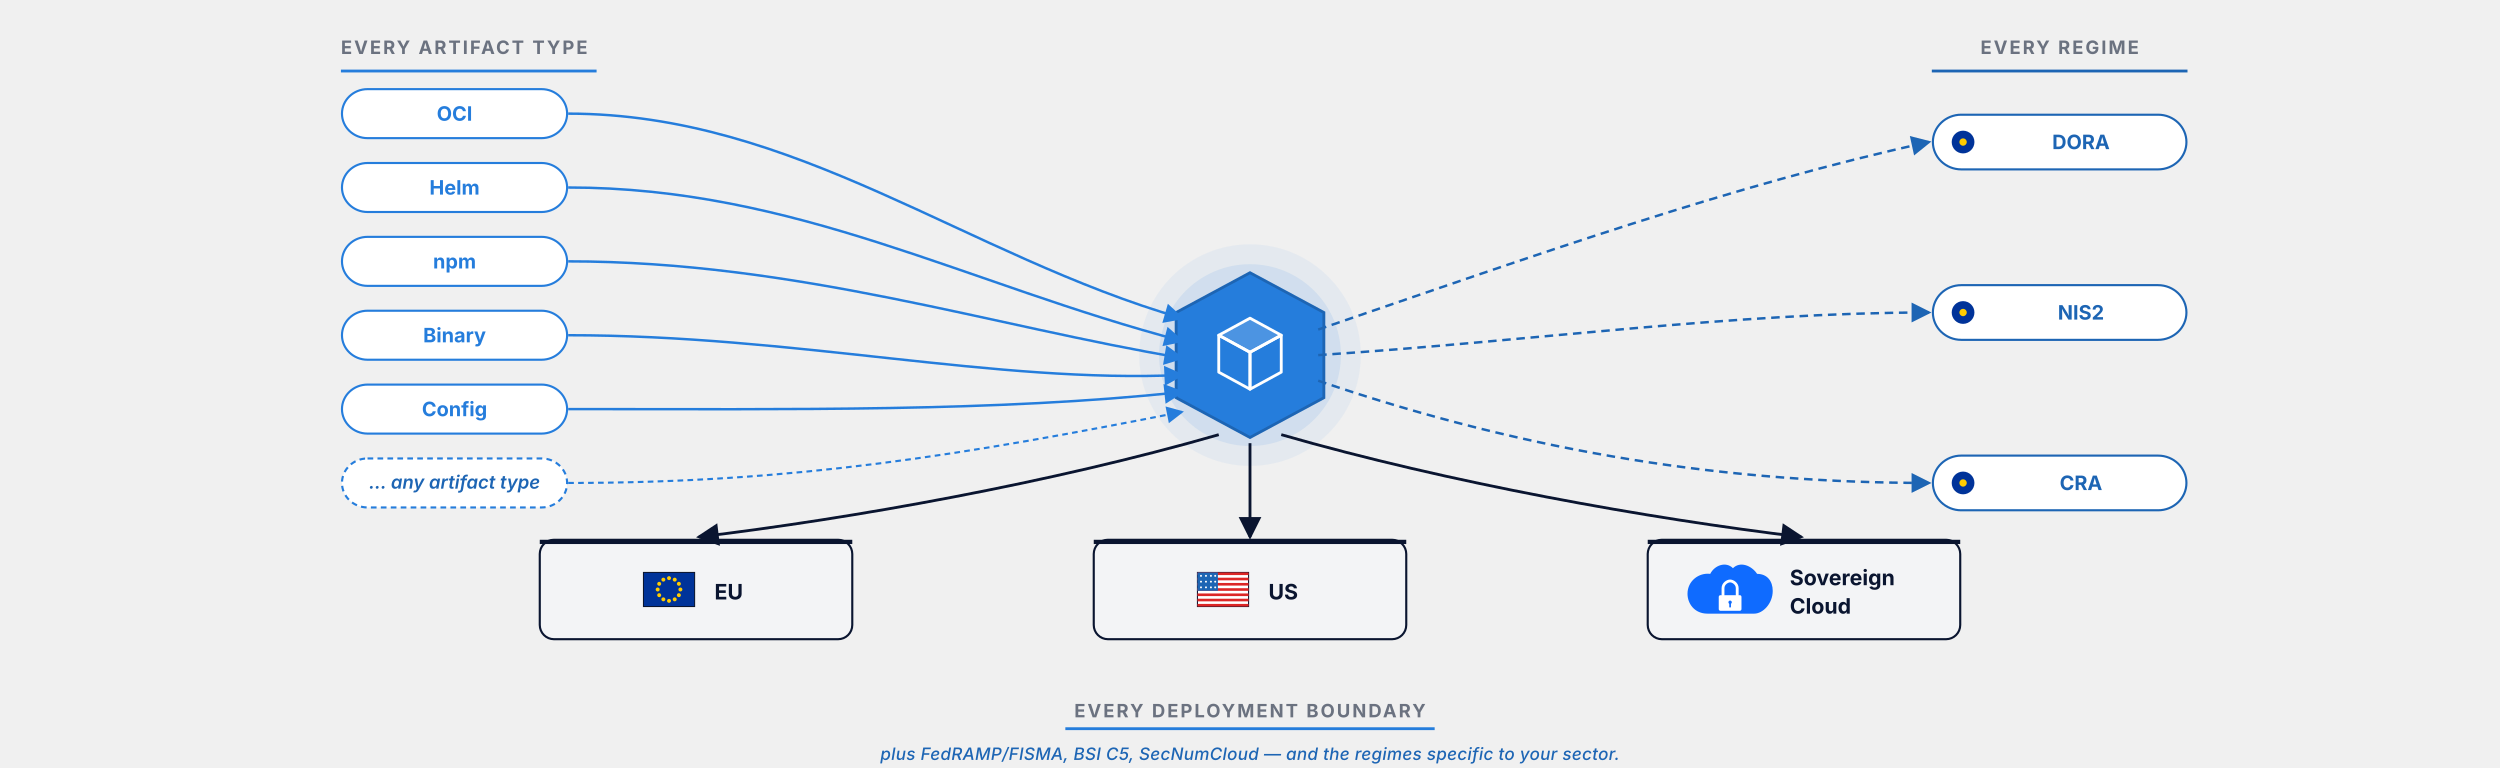
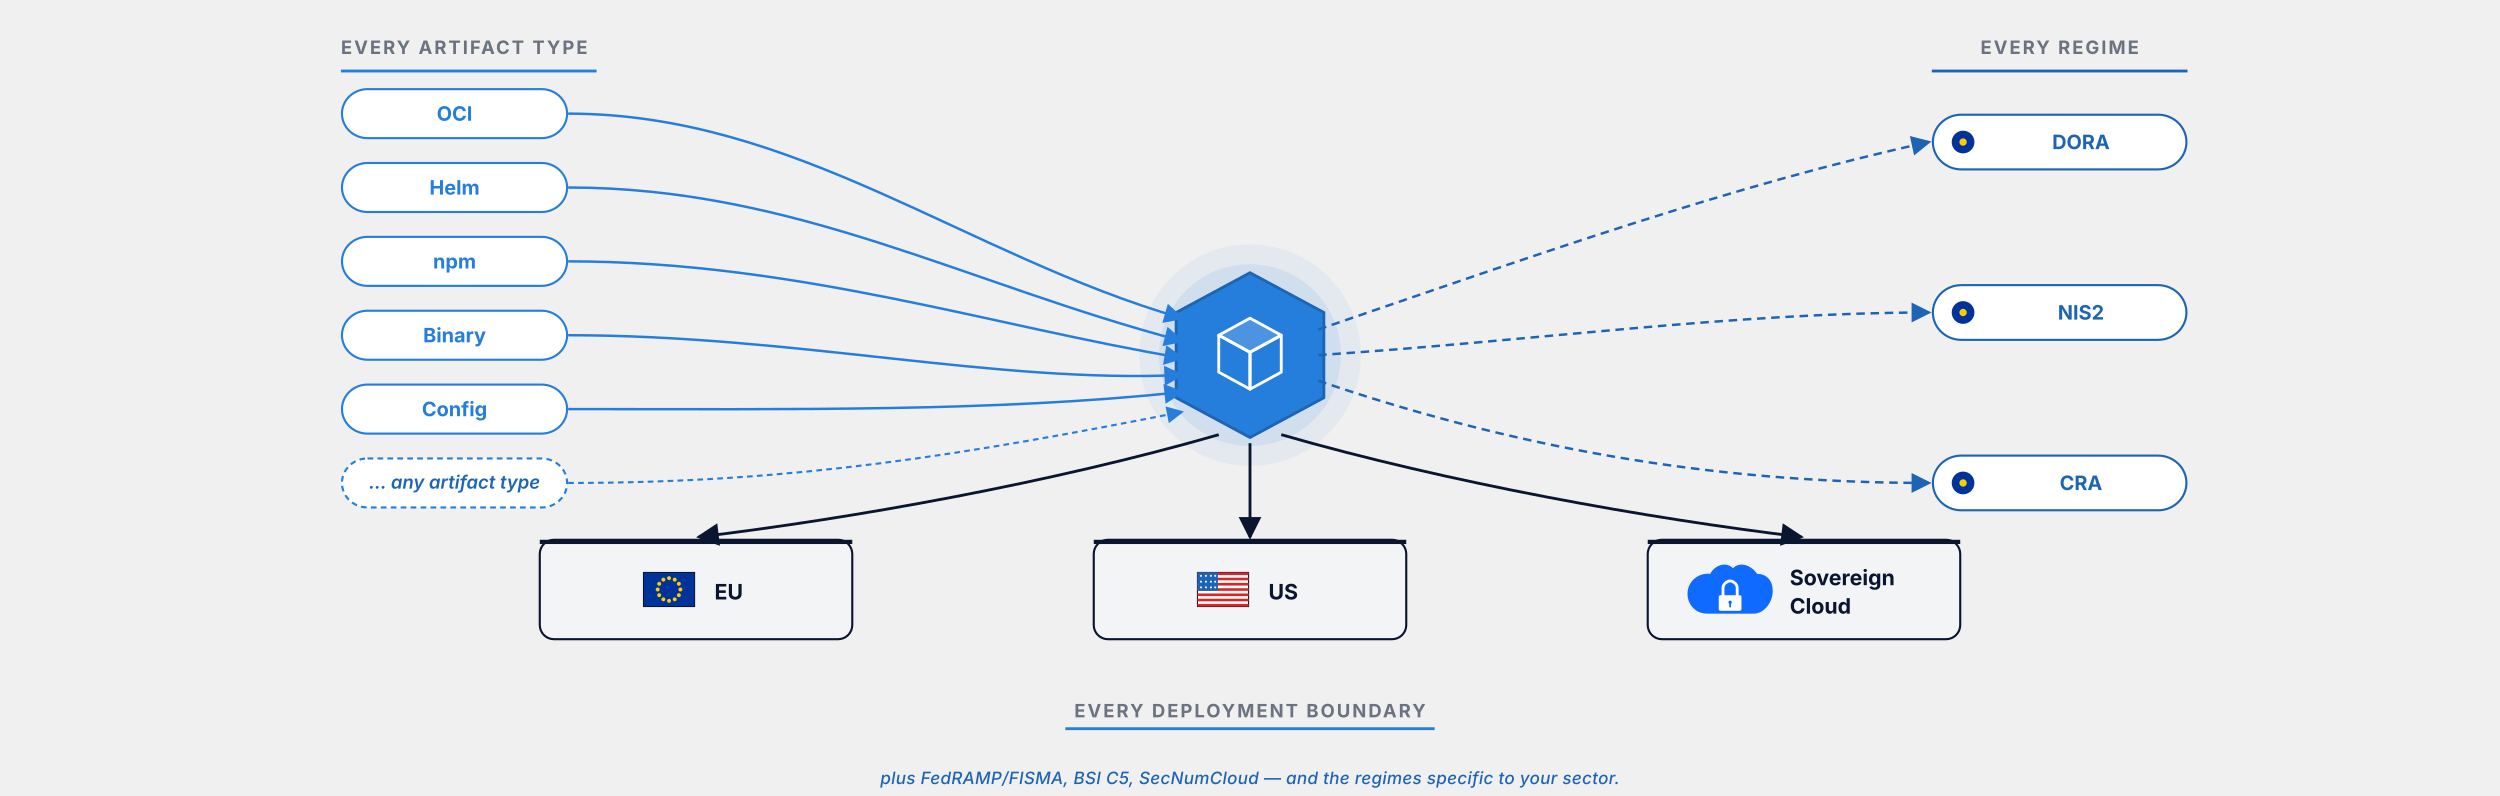
- <svg xmlns="http://www.w3.org/2000/svg" viewBox="0 0 1760 540" font-family="Aptos, Inter, system-ui, sans-serif">
+ <svg xmlns="http://www.w3.org/2000/svg" viewBox="0 0 1760 560" font-family="Aptos, Inter, system-ui, sans-serif">
  <defs>
    <marker id="ah-artifact" markerWidth="8" markerHeight="8" refX="7" refY="4" orient="auto">
      <polygon points="0 0, 8 4, 0 8" fill="#257DDC" />
    </marker>
    <marker id="ah-regulator" markerWidth="8" markerHeight="8" refX="7" refY="4" orient="auto">
      <polygon points="0 0, 8 4, 0 8" fill="#1D65B4" />
    </marker>
    <marker id="ah-boundary" markerWidth="8" markerHeight="8" refX="7" refY="4" orient="auto">
      <polygon points="0 0, 8 4, 0 8" fill="#0A1530" />
    </marker>
    <g id="flag-eu">
      <rect x="0" y="0" width="36" height="24" fill="#003399" stroke="#0A1530" stroke-width="0.75" />
      <g fill="#FFCC00">
        <circle cx="18" cy="4" r="1.4" />
        <circle cx="22" cy="5.07" r="1.4" />
        <circle cx="24.93" cy="8" r="1.4" />
        <circle cx="26" cy="12" r="1.4" />
        <circle cx="24.93" cy="16" r="1.4" />
        <circle cx="22" cy="18.93" r="1.4" />
        <circle cx="18" cy="20" r="1.4" />
        <circle cx="14" cy="18.93" r="1.4" />
        <circle cx="11.07" cy="16" r="1.4" />
        <circle cx="10" cy="12" r="1.4" />
        <circle cx="11.07" cy="8" r="1.4" />
        <circle cx="14" cy="5.07" r="1.4" />
      </g>
    </g>
    <g id="flag-us">
      <rect x="0" y="0" width="36" height="24" fill="#FFFFFF" stroke="#0A1530" stroke-width="0.75" />
      <rect x="0" y="0" width="36" height="1.85" fill="#DC2626" />
      <rect x="0" y="3.7" width="36" height="1.85" fill="#DC2626" />
      <rect x="0" y="7.4" width="36" height="1.85" fill="#DC2626" />
      <rect x="0" y="11.1" width="36" height="1.85" fill="#DC2626" />
      <rect x="0" y="14.8" width="36" height="1.85" fill="#DC2626" />
      <rect x="0" y="18.5" width="36" height="1.85" fill="#DC2626" />
      <rect x="0" y="22.15" width="36" height="1.85" fill="#DC2626" />
      <rect x="0" y="0" width="14.4" height="12.92" fill="#1D65B4" />
      <g fill="#FFFFFF">
        <circle cx="2.5" cy="2.4" r="0.7" />
        <circle cx="6" cy="2.4" r="0.7" />
        <circle cx="9.5" cy="2.4" r="0.7" />
        <circle cx="12.5" cy="2.4" r="0.7" />
        <circle cx="2.5" cy="6.5" r="0.7" />
        <circle cx="6" cy="6.5" r="0.7" />
        <circle cx="9.5" cy="6.5" r="0.7" />
        <circle cx="12.5" cy="6.5" r="0.7" />
        <circle cx="2.5" cy="10.5" r="0.7" />
        <circle cx="6" cy="10.5" r="0.7" />
        <circle cx="9.5" cy="10.5" r="0.7" />
        <circle cx="12.5" cy="10.5" r="0.7" />
      </g>
    </g>
    <g id="cloud-lock">
      <path d="M 14 32 C 5 32 0 25 0 18 C 0 9 8 3 16 4 C 19 -2 27 -5 32 0 C 37 -5 45 -2 49 4 C 56 4 60 9 60 16 C 60 25 53 32 47 32 Z" fill="#0F6BFF" stroke="none" />
      <path d="M 25 19 L 25 14 C 25 11 28 9 30 9 C 32 9 35 11 35 14 L 35 19" stroke="#FFFFFF" stroke-width="2" fill="none" stroke-linecap="round" stroke-linejoin="round" />
      <rect x="22" y="19" width="16" height="11" rx="1.2" ry="1.2" fill="#FFFFFF" stroke="none" />
      <circle cx="30" cy="24" r="1.2" fill="#0F6BFF" />
      <rect x="29.4" y="24" width="1.2" height="3.6" fill="#0F6BFF" />
    </g>
    <style>
      .eyebrow      { font-size: 13px; font-weight: 700; letter-spacing: 1.4px; fill: #6B7280; }
      .pill-stroke  { fill: #FFFFFF; stroke: #257DDC; stroke-width: 1.5; }
      .pill-text    { font-size: 14px; font-weight: 700; fill: #257DDC; }
      .pill-stroke-soft { fill: #FFFFFF; stroke: #257DDC; stroke-width: 1.5; stroke-dasharray: 4 3; }
      .pill-text-soft   { font-size: 13px; font-weight: 600; fill: #1D65B4; font-style: italic; }
      .reg-stroke   { fill: #FFFFFF; stroke: #1D65B4; stroke-width: 1.5; }
      .reg-text     { font-size: 14px; font-weight: 700; fill: #1D65B4; }
      .bd-fill      { fill: #F3F4F6; stroke: #0A1530; stroke-width: 1.5; }
      .bd-text      { font-size: 15px; font-weight: 700; fill: #0A1530; }
      .spoke-art    { stroke: #257DDC;  stroke-width: 1.75; fill: none; }
      .spoke-art-soft { stroke: #257DDC;  stroke-width: 1.5;  fill: none; stroke-dasharray: 4 3; }
      .spoke-reg    { stroke: #1D65B4;  stroke-width: 1.75; fill: none; stroke-dasharray: 6 4; }
      .spoke-bnd    { stroke: #0A1530;  stroke-width: 2;    fill: none; }
      .footer       { font-size: 12px; font-weight: 500; font-style: italic; fill: #1D65B4; letter-spacing: 0.2px; }
    </style>
  </defs>
  <g transform="translate(816,186)">
    <circle cx="64" cy="64" r="78" fill="#257DDC" fill-opacity="0.06" />
    <circle cx="64" cy="64" r="64" fill="#257DDC" fill-opacity="0.10" />
    <polygon points="64,6 116,34 116,94 64,122 12,94 12,34" fill="#257DDC" stroke="#1D65B4" stroke-width="2" />
    <g stroke="#FFFFFF" stroke-width="2" fill="none" stroke-linejoin="round" stroke-linecap="round">
      <polygon points="64,38 86,50 64,62 42,50" fill="#FFFFFF" fill-opacity="0.18" />
      <polygon points="42,50 64,62 64,88 42,76" />
      <polygon points="86,50 64,62 64,88 86,76" />
    </g>
  </g>
  <g>
    <text x="240" y="38" class="eyebrow">EVERY ARTIFACT TYPE</text>
    <line x1="240" y1="50" x2="420" y2="50" stroke="#257DDC" stroke-width="2" />
    <g transform="translate(240,62)">
      <rect class="pill-stroke" x="0.75" y="0.75" width="158.5" height="34.5" rx="18" ry="18" />
      <text class="pill-text" x="80" y="23" text-anchor="middle">OCI</text>
    </g>
    <g transform="translate(240,114)">
      <rect class="pill-stroke" x="0.75" y="0.75" width="158.5" height="34.5" rx="18" ry="18" />
      <text class="pill-text" x="80" y="23" text-anchor="middle">Helm</text>
    </g>
    <g transform="translate(240,166)">
      <rect class="pill-stroke" x="0.75" y="0.75" width="158.5" height="34.5" rx="18" ry="18" />
      <text class="pill-text" x="80" y="23" text-anchor="middle">npm</text>
    </g>
    <g transform="translate(240,218)">
      <rect class="pill-stroke" x="0.75" y="0.75" width="158.5" height="34.5" rx="18" ry="18" />
      <text class="pill-text" x="80" y="23" text-anchor="middle">Binary</text>
    </g>
    <g transform="translate(240,270)">
      <rect class="pill-stroke" x="0.75" y="0.75" width="158.5" height="34.5" rx="18" ry="18" />
      <text class="pill-text" x="80" y="23" text-anchor="middle">Config</text>
    </g>
    <g transform="translate(240,322)">
      <rect class="pill-stroke-soft" x="0.75" y="0.75" width="158.5" height="34.5" rx="18" ry="18" />
      <text class="pill-text-soft" x="80" y="22" text-anchor="middle">… any artifact type</text>
    </g>
    <path class="spoke-art" d="M400 80  C 560 80,  680 180, 832 224" marker-end="url(#ah-artifact)" />
    <path class="spoke-art" d="M400 132 C 560 132, 680 200, 832 240" marker-end="url(#ah-artifact)" />
    <path class="spoke-art" d="M400 184 C 560 184, 700 230, 832 252" marker-end="url(#ah-artifact)" />
    <path class="spoke-art" d="M400 236 C 560 236, 700 270, 832 264" marker-end="url(#ah-artifact)" />
    <path class="spoke-art" d="M400 288 C 560 288, 700 290, 832 276" marker-end="url(#ah-artifact)" />
    <path class="spoke-art-soft" d="M400 340 C 560 340, 680 320, 832 290" marker-end="url(#ah-artifact)" />
  </g>
  <g>
    <text x="1450" y="38" text-anchor="middle" class="eyebrow">EVERY REGIME</text>
    <line x1="1360" y1="50" x2="1540" y2="50" stroke="#1D65B4" stroke-width="2" />
    <g transform="translate(1360,80)">
      <rect class="reg-stroke" x="0.75" y="0.75" width="178.5" height="38.5" rx="20" ry="20" />
      <circle cx="22" cy="20" r="8" fill="#003399" />
      <circle cx="22" cy="20" r="2.6" fill="#FFCC00" />
      <text class="reg-text" x="105" y="25" text-anchor="middle">DORA</text>
    </g>
    <g transform="translate(1360,200)">
      <rect class="reg-stroke" x="0.75" y="0.75" width="178.5" height="38.5" rx="20" ry="20" />
      <circle cx="22" cy="20" r="8" fill="#003399" />
      <circle cx="22" cy="20" r="2.6" fill="#FFCC00" />
      <text class="reg-text" x="105" y="25" text-anchor="middle">NIS2</text>
    </g>
    <g transform="translate(1360,320)">
      <rect class="reg-stroke" x="0.75" y="0.75" width="178.5" height="38.5" rx="20" ry="20" />
      <circle cx="22" cy="20" r="8" fill="#003399" />
      <circle cx="22" cy="20" r="2.6" fill="#FFCC00" />
      <text class="reg-text" x="105" y="25" text-anchor="middle">CRA</text>
    </g>
    <path class="spoke-reg" d="M928 232 C 1080 180, 1220 130, 1358 100" marker-end="url(#ah-regulator)" />
    <path class="spoke-reg" d="M928 250 C 1080 240, 1220 220, 1358 220" marker-end="url(#ah-regulator)" />
    <path class="spoke-reg" d="M928 268 C 1080 320, 1220 340, 1358 340" marker-end="url(#ah-regulator)" />
  </g>
  <g>
    <text x="880" y="505" text-anchor="middle" class="eyebrow">EVERY DEPLOYMENT BOUNDARY</text>
    <line x1="750" y1="513" x2="1010" y2="513" stroke="#257DDC" stroke-width="2" />
    <g transform="translate(380,380)">
      <rect class="bd-fill" x="0" y="0" width="220" height="70" rx="10" />
      <rect x="0" y="0" width="220" height="3" fill="#0A1530" />
      <g transform="translate(73,23)">
        <use href="#flag-eu" />
      </g>
      <text class="bd-text" x="123" y="42">EU</text>
    </g>
    <g transform="translate(770,380)">
      <rect class="bd-fill" x="0" y="0" width="220" height="70" rx="10" />
      <rect x="0" y="0" width="220" height="3" fill="#0A1530" />
      <g transform="translate(73,23)">
        <use href="#flag-us" />
      </g>
      <text class="bd-text" x="123" y="42">US</text>
    </g>
    <g transform="translate(1160,380)">
      <rect class="bd-fill" x="0" y="0" width="220" height="70" rx="10" />
      <rect x="0" y="0" width="220" height="3" fill="#0A1530" />
      <g transform="translate(28,20)">
        <use href="#cloud-lock" />
      </g>
      <text class="bd-text" x="100" y="32">Sovereign</text>
      <text class="bd-text" x="100" y="52">Cloud</text>
    </g>
    <path class="spoke-bnd" d="M858 306 C 740 340, 600 365, 492 378" marker-end="url(#ah-boundary)" />
    <path class="spoke-bnd" d="M880 312 L 880 378" marker-end="url(#ah-boundary)" />
    <path class="spoke-bnd" d="M902 306 C 1020 340, 1160 365, 1268 378" marker-end="url(#ah-boundary)" />
  </g>
-   <text x="880" y="535" text-anchor="middle" class="footer">plus FedRAMP/FISMA, BSI C5, SecNumCloud — and the regimes specific to your sector.</text>
+   <text x="880" y="552" text-anchor="middle" class="footer">plus FedRAMP/FISMA, BSI C5, SecNumCloud — and the regimes specific to your sector.</text>
</svg>
